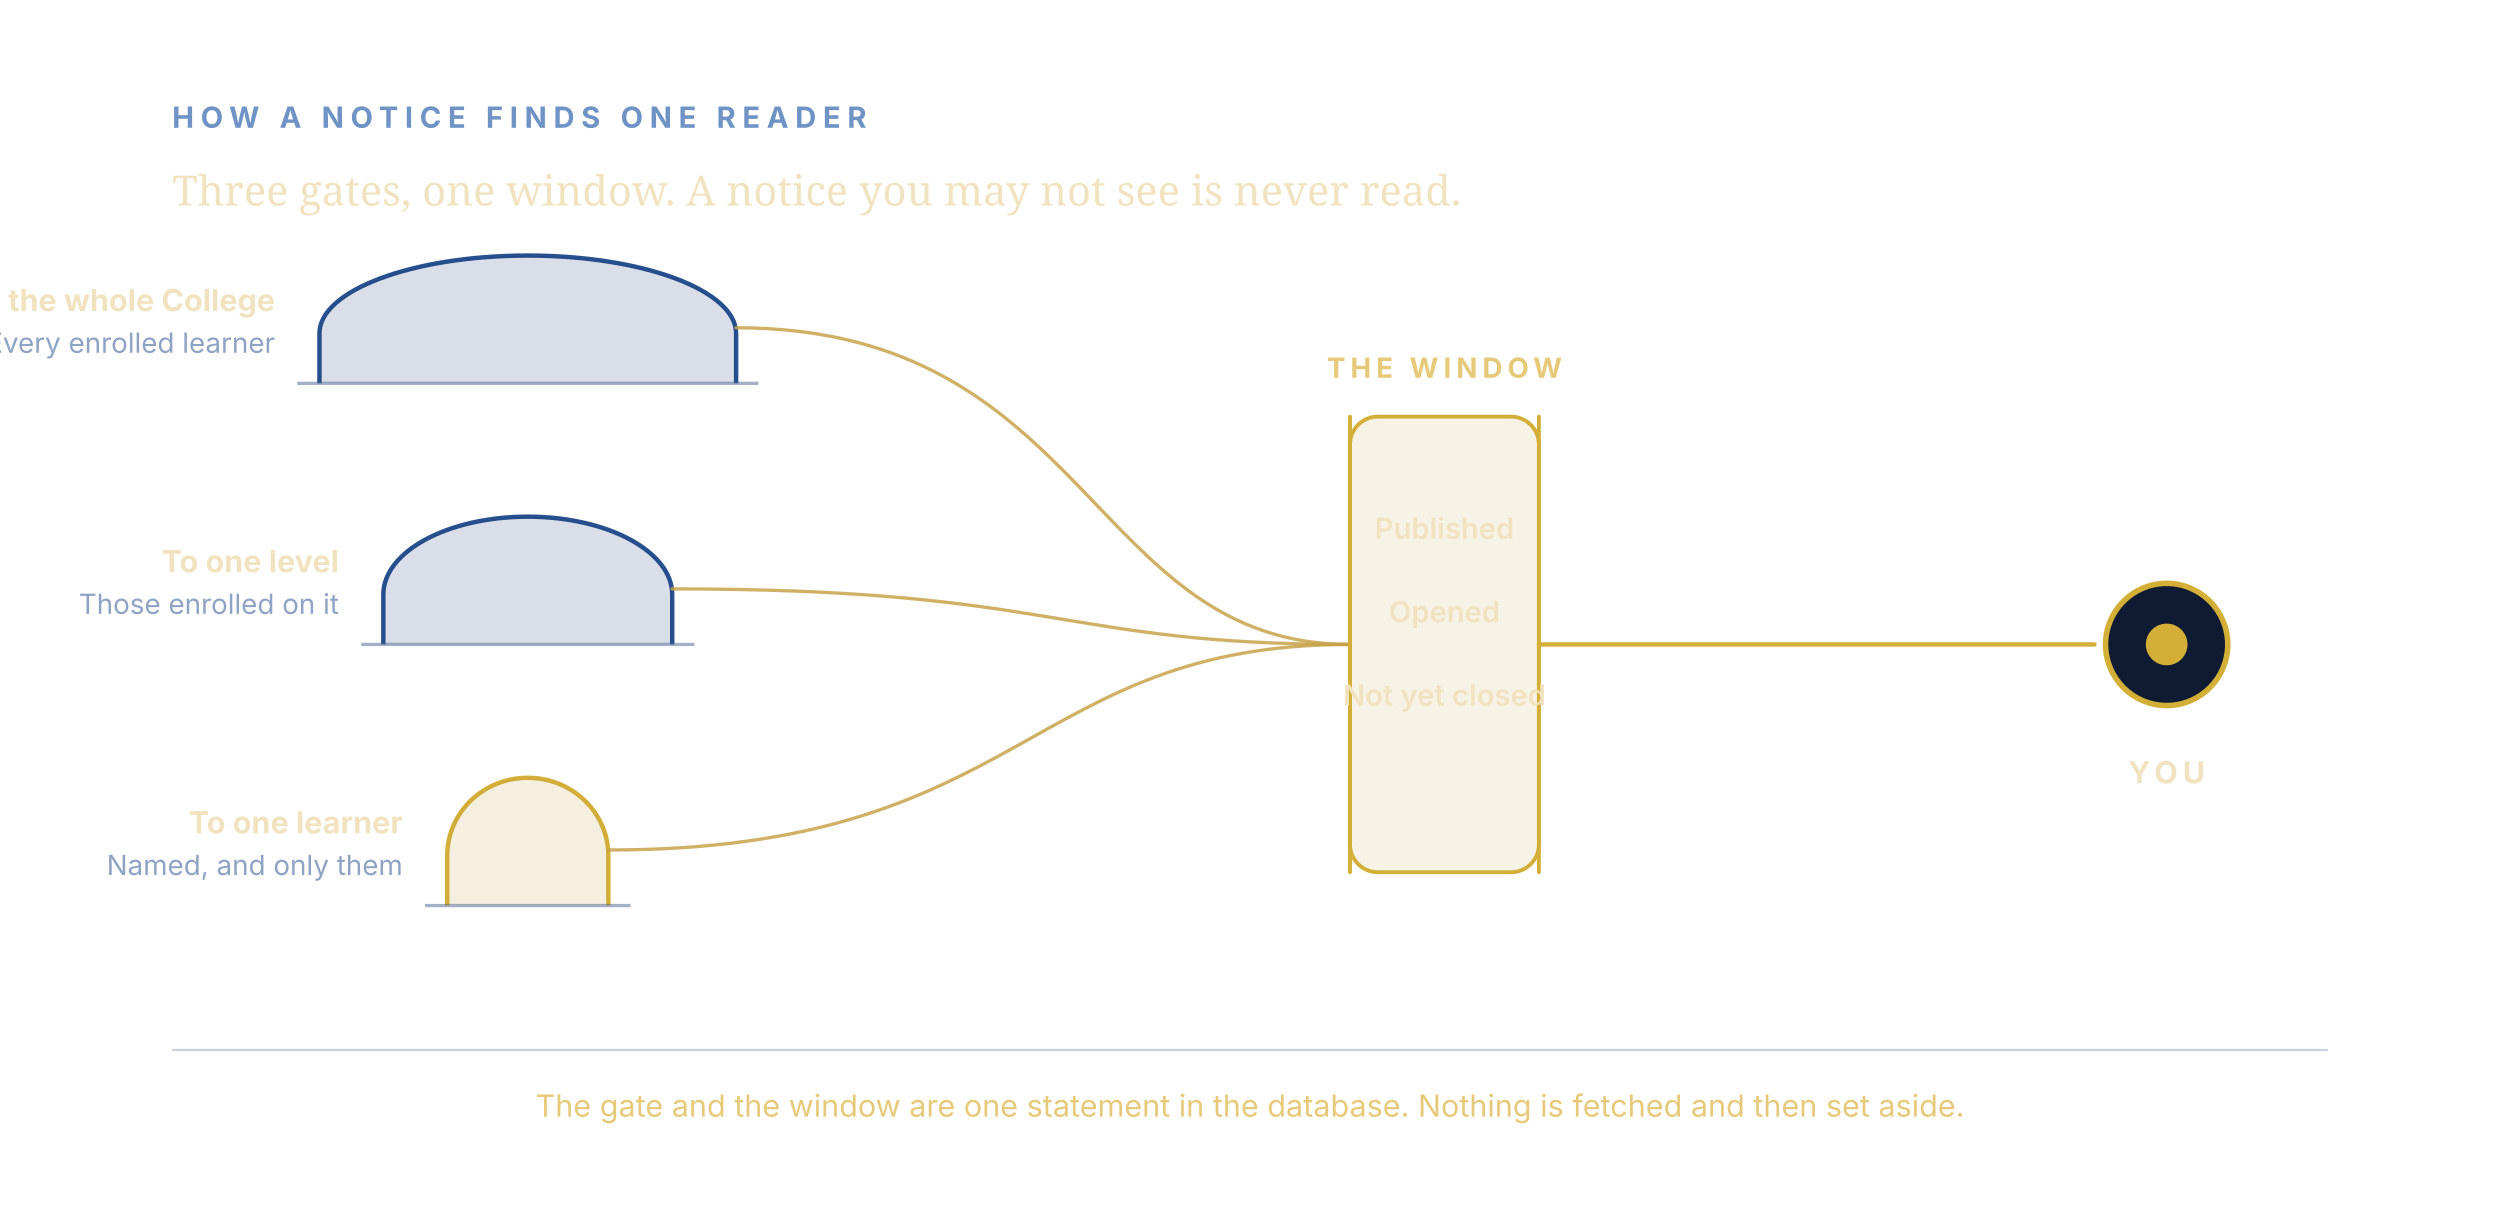
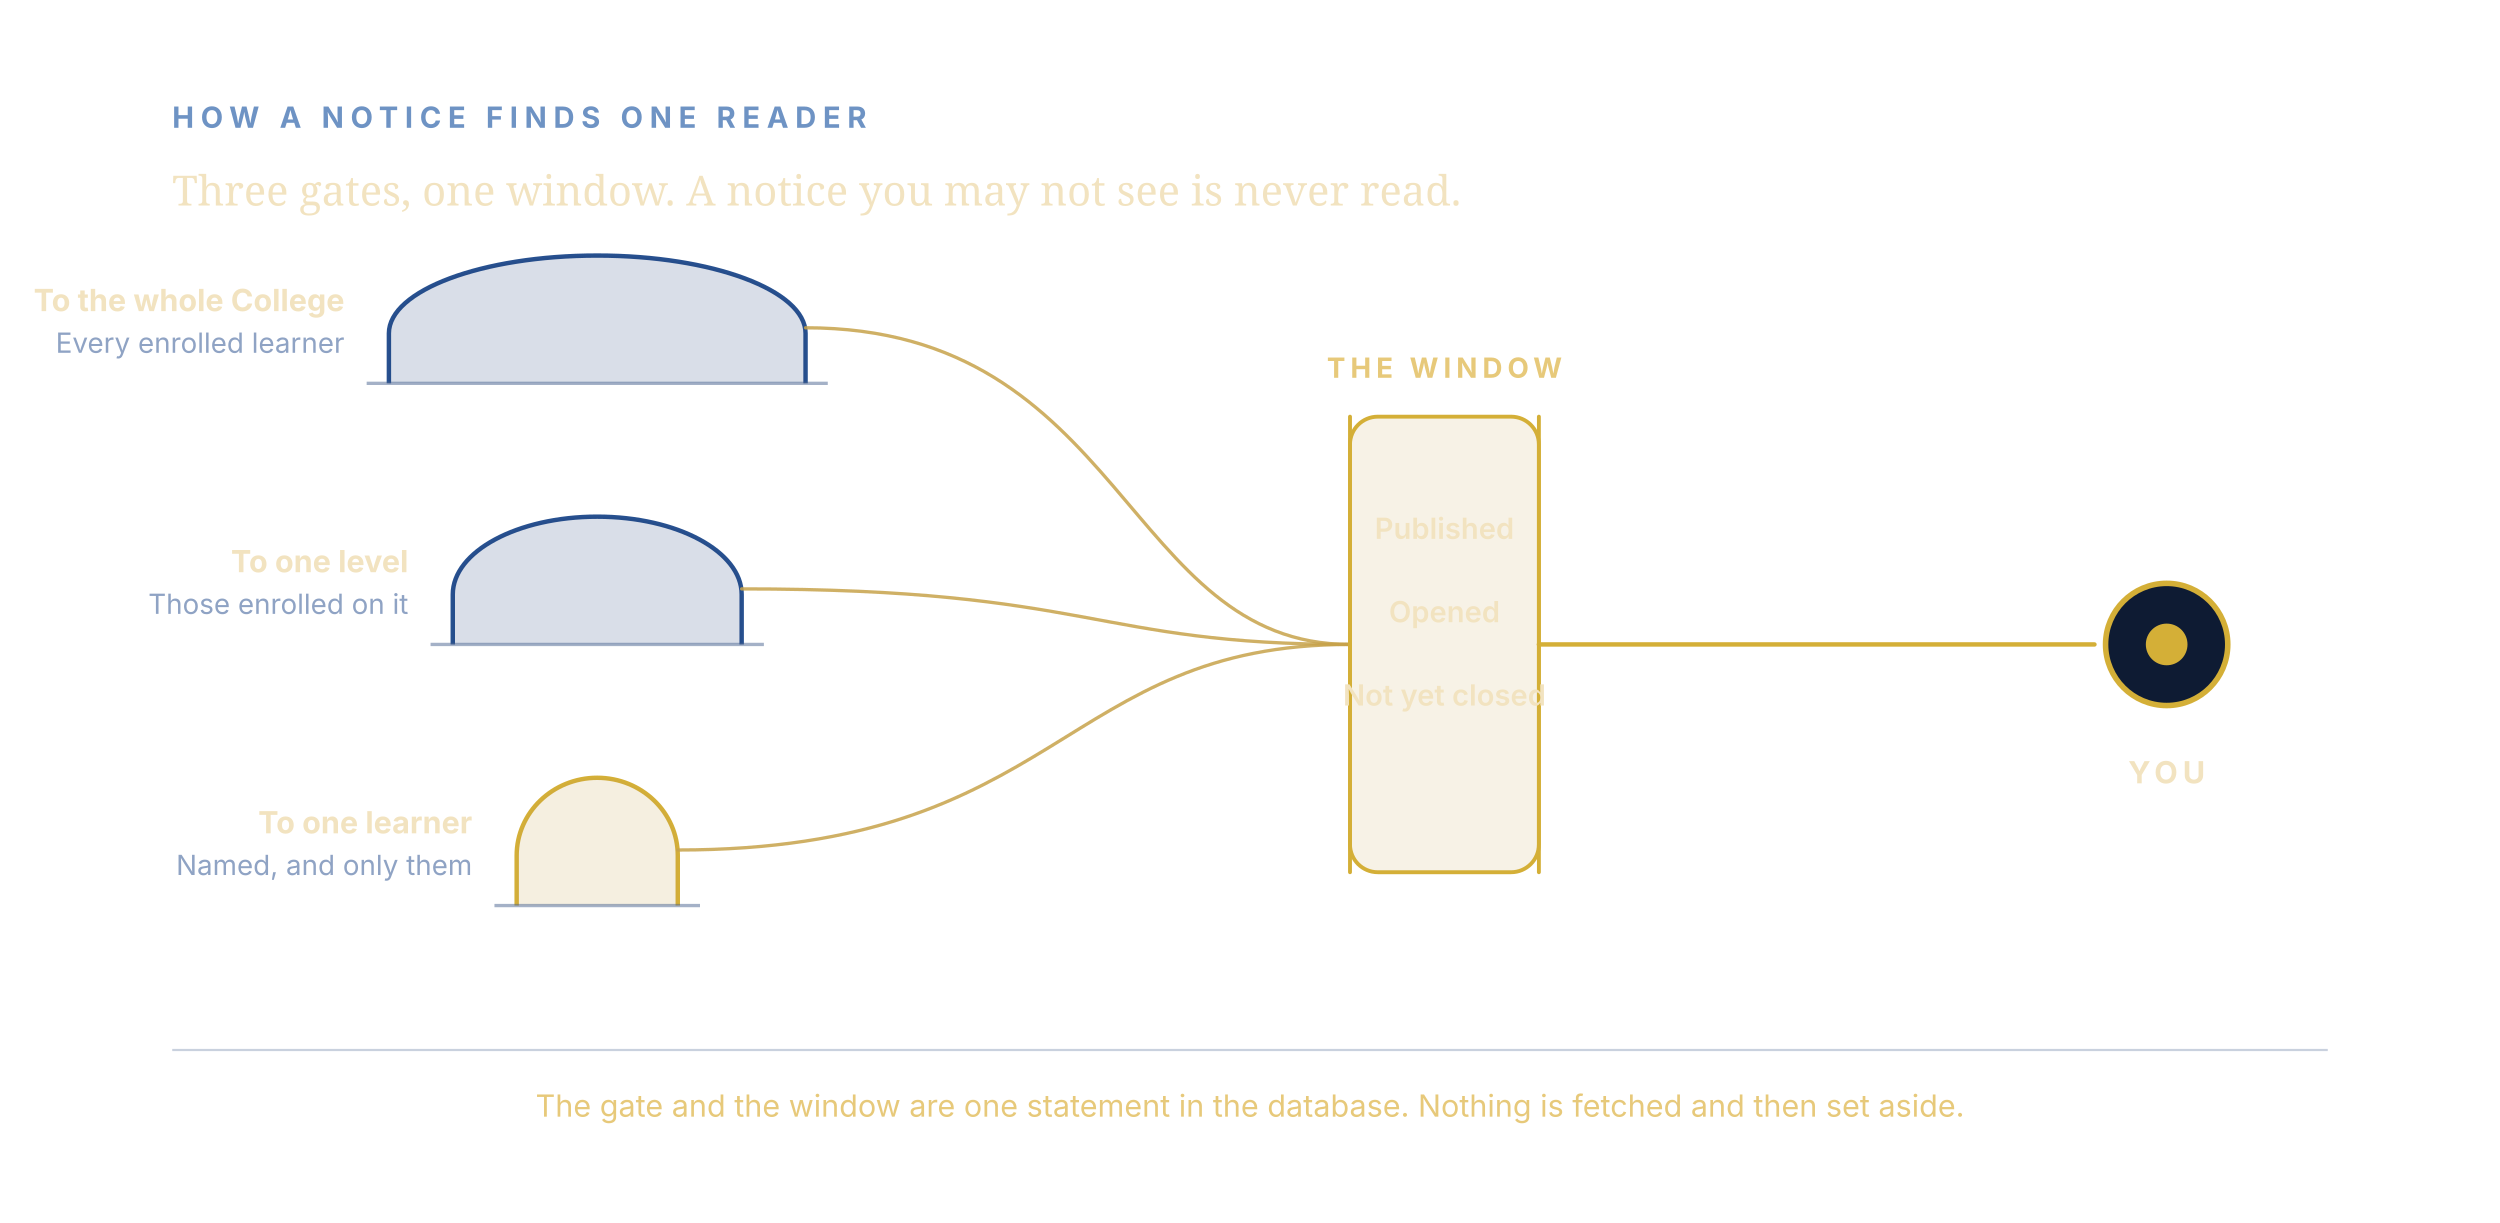
<svg xmlns="http://www.w3.org/2000/svg" viewBox="0 0 900 440" width="900" height="440" data-diagram="one-reader" role="img" lang="en" direction="ltr" aria-labelledby="one-reader-title one-reader-desc">
  <text x="62.0" y="46.0" text-anchor="start" font-family="Inter, sans-serif" font-size="10.5" font-weight="700" letter-spacing="2.4" fill="#6E93C4">HOW A NOTICE FINDS ONE READER</text>
  <text x="62.0" y="74.0" text-anchor="start" font-family="'EB Garamond', Georgia, serif" font-size="15" fill="#F2E3C0">Three gates, one window. A notice you may not see is never read.</text>
-   <path data-draw="900" d="M115.0 138.0L115.0 120.0A75.0 28.0 0 0 1 265.0 120.0L265.0 138.0" stroke="#27508F" stroke-width="1.6" stroke-linecap="butt" fill="none" />
-   <path data-pop="" d="M115.0 138.0L115.0 120.0A75.0 28.0 0 0 1 265.0 120.0L265.0 138.0Z" fill="#1F3D7A" fill-opacity="0.17" />
-   <path d="M107.0 138.0L273.0 138.0" stroke="#4A6491" stroke-width="1.2" stroke-opacity="0.5" fill="none" />
-   <text data-pop="" x="99.0" y="112.0" text-anchor="end" font-family="Inter, sans-serif" font-size="11" font-weight="700" fill="#F2E3C0">To the whole College</text>
-   <text data-pop="" x="99.0" y="127.0" text-anchor="end" font-family="Inter, sans-serif" font-size="10" fill="#8FA3C4">Every enrolled learner</text>
-   <path data-draw="1200" d="M265.0 118.0C392.5 118.0 392.5 232.0 486.0 232.0" stroke="#C7A24A" stroke-width="1.2" stroke-opacity="0.85" stroke-linecap="round" fill="none" />
-   <path data-draw="1040" d="M138.0 232.0L138.0 214.0A52.0 28.0 0 0 1 242.0 214.0L242.0 232.0" stroke="#27508F" stroke-width="1.6" stroke-linecap="butt" fill="none" />
-   <path data-pop="" d="M138.0 232.0L138.0 214.0A52.0 28.0 0 0 1 242.0 214.0L242.0 232.0Z" fill="#1F3D7A" fill-opacity="0.17" />
-   <path d="M130.0 232.0L250.0 232.0" stroke="#4A6491" stroke-width="1.2" stroke-opacity="0.5" fill="none" />
-   <text data-pop="" x="122.0" y="206.0" text-anchor="end" font-family="Inter, sans-serif" font-size="11" font-weight="700" fill="#F2E3C0">To one level</text>
-   <text data-pop="" x="122.0" y="221.0" text-anchor="end" font-family="Inter, sans-serif" font-size="10" fill="#8FA3C4">Those enrolled on it</text>
-   <path data-draw="1360" d="M242.0 212.0C381.0 212.0 381.0 232.0 486.0 232.0" stroke="#C7A24A" stroke-width="1.2" stroke-opacity="0.85" stroke-linecap="round" fill="none" />
-   <path data-draw="1180" d="M161.0 326.0L161.0 308.0A29.0 28.0 0 0 1 219.0 308.0L219.0 326.0" stroke="#D4AF37" stroke-width="1.6" stroke-linecap="butt" fill="none" />
-   <path data-pop="" d="M161.0 326.0L161.0 308.0A29.0 28.0 0 0 1 219.0 308.0L219.0 326.0Z" fill="#C7A24A" fill-opacity="0.17" />
-   <path d="M153.0 326.0L227.0 326.0" stroke="#4A6491" stroke-width="1.2" stroke-opacity="0.5" fill="none" />
-   <text data-pop="" x="145.0" y="300.0" text-anchor="end" font-family="Inter, sans-serif" font-size="11" font-weight="700" fill="#F2E3C0">To one learner</text>
-   <text data-pop="" x="145.0" y="315.0" text-anchor="end" font-family="Inter, sans-serif" font-size="10" fill="#8FA3C4">Named, and only them</text>
-   <path data-draw="1520" d="M219.0 306.0C369.5 306.0 369.5 232.0 486.0 232.0" stroke="#C7A24A" stroke-width="1.2" stroke-opacity="0.85" stroke-linecap="round" fill="none" />
+   <path data-draw="900" d="M140.0 138.0L140.0 120.0A75.0 28.0 0 0 1 290.0 120.0L290.0 138.0" stroke="#27508F" stroke-width="1.6" stroke-linecap="butt" fill="none" />
+   <path data-pop="" d="M140.0 138.0L140.0 120.0A75.0 28.0 0 0 1 290.0 120.0L290.0 138.0Z" fill="#1F3D7A" fill-opacity="0.17" />
+   <path d="M132.0 138.0L298.0 138.0" stroke="#4A6491" stroke-width="1.2" stroke-opacity="0.5" fill="none" />
+   <text data-pop="" x="124.0" y="112.0" text-anchor="end" font-family="Inter, sans-serif" font-size="11" font-weight="700" fill="#F2E3C0">To the whole College</text>
+   <text data-pop="" x="124.0" y="127.0" text-anchor="end" font-family="Inter, sans-serif" font-size="10" fill="#8FA3C4">Every enrolled learner</text>
+   <path data-draw="1200" d="M290.0 118.0C405.0 118.0 405.0 232.0 486.0 232.0" stroke="#C7A24A" stroke-width="1.2" stroke-opacity="0.85" stroke-linecap="round" fill="none" />
+   <path data-draw="1040" d="M163.0 232.0L163.0 214.0A52.0 28.0 0 0 1 267.0 214.0L267.0 232.0" stroke="#27508F" stroke-width="1.6" stroke-linecap="butt" fill="none" />
+   <path data-pop="" d="M163.0 232.0L163.0 214.0A52.0 28.0 0 0 1 267.0 214.0L267.0 232.0Z" fill="#1F3D7A" fill-opacity="0.17" />
+   <path d="M155.0 232.0L275.0 232.0" stroke="#4A6491" stroke-width="1.2" stroke-opacity="0.5" fill="none" />
+   <text data-pop="" x="147.0" y="206.0" text-anchor="end" font-family="Inter, sans-serif" font-size="11" font-weight="700" fill="#F2E3C0">To one level</text>
+   <text data-pop="" x="147.0" y="221.0" text-anchor="end" font-family="Inter, sans-serif" font-size="10" fill="#8FA3C4">Those enrolled on it</text>
+   <path data-draw="1360" d="M267.0 212.0C393.5 212.0 393.5 232.0 486.0 232.0" stroke="#C7A24A" stroke-width="1.2" stroke-opacity="0.85" stroke-linecap="round" fill="none" />
+   <path data-draw="1180" d="M186.0 326.0L186.0 308.0A29.0 28.0 0 0 1 244.0 308.0L244.0 326.0" stroke="#D4AF37" stroke-width="1.6" stroke-linecap="butt" fill="none" />
+   <path data-pop="" d="M186.0 326.0L186.0 308.0A29.0 28.0 0 0 1 244.0 308.0L244.0 326.0Z" fill="#C7A24A" fill-opacity="0.17" />
+   <path d="M178.0 326.0L252.0 326.0" stroke="#4A6491" stroke-width="1.2" stroke-opacity="0.5" fill="none" />
+   <text data-pop="" x="170.0" y="300.0" text-anchor="end" font-family="Inter, sans-serif" font-size="11" font-weight="700" fill="#F2E3C0">To one learner</text>
+   <text data-pop="" x="170.0" y="315.0" text-anchor="end" font-family="Inter, sans-serif" font-size="10" fill="#8FA3C4">Named, and only them</text>
+   <path data-draw="1520" d="M244.0 306.0C382.0 306.0 382.0 232.0 486.0 232.0" stroke="#C7A24A" stroke-width="1.2" stroke-opacity="0.85" stroke-linecap="round" fill="none" />
  <rect data-pop="" x="486.0" y="150.0" width="68.0" height="164.0" rx="10" fill="#C7A24A" fill-opacity="0.14" stroke="#D4AF37" stroke-width="1.4" />
  <path data-draw="1500" d="M486.0 150.0L486.0 314.0" stroke="#D4AF37" stroke-width="1.4" stroke-linecap="round" fill="none" />
  <path data-draw="1500" d="M554.0 150.0L554.0 314.0" stroke="#D4AF37" stroke-width="1.4" stroke-linecap="round" fill="none" />
  <text data-pop="" x="520.0" y="136.0" text-anchor="middle" font-family="Inter, sans-serif" font-size="10" font-weight="700" letter-spacing="1.8" fill="#E7C97A">THE WINDOW</text>
  <text data-pop="" x="520.0" y="194.0" text-anchor="middle" font-family="Inter, sans-serif" font-size="10.5" font-weight="600" fill="#F2E3C0">Published</text>
  <text data-pop="" x="520.0" y="224.0" text-anchor="middle" font-family="Inter, sans-serif" font-size="10.5" font-weight="600" fill="#F2E3C0">Opened</text>
  <text data-pop="" x="520.0" y="254.0" text-anchor="middle" font-family="Inter, sans-serif" font-size="10.5" font-weight="600" fill="#F2E3C0">Not yet closed</text>
  <path data-draw="1800" d="M554.0 232.0L754.0 232.0" stroke="#D4AF37" stroke-width="1.6" stroke-linecap="round" fill="none" />
  <g data-pop="">
    <circle cx="780.0" cy="232.0" r="22" fill="#0E1B33" stroke="#D4AF37" stroke-width="2" />
    <circle cx="780.0" cy="232.0" r="7.5" fill="#D4AF37" />
  </g>
  <text data-pop="" x="780.0" y="282.0" text-anchor="middle" font-family="Inter, sans-serif" font-size="11" font-weight="700" letter-spacing="1.8" fill="#F2E3C0">YOU</text>
  <path d="M62.0 378.0L838.0 378.0" stroke="#4A6491" stroke-width="0.8" stroke-opacity="0.3" fill="none" />
  <text x="450.0" y="402.0" text-anchor="middle" font-family="Inter, sans-serif" font-size="11" fill="#E7C97A">The gate and the window are one statement in the database. Nothing is fetched and then set aside.</text>
</svg>
